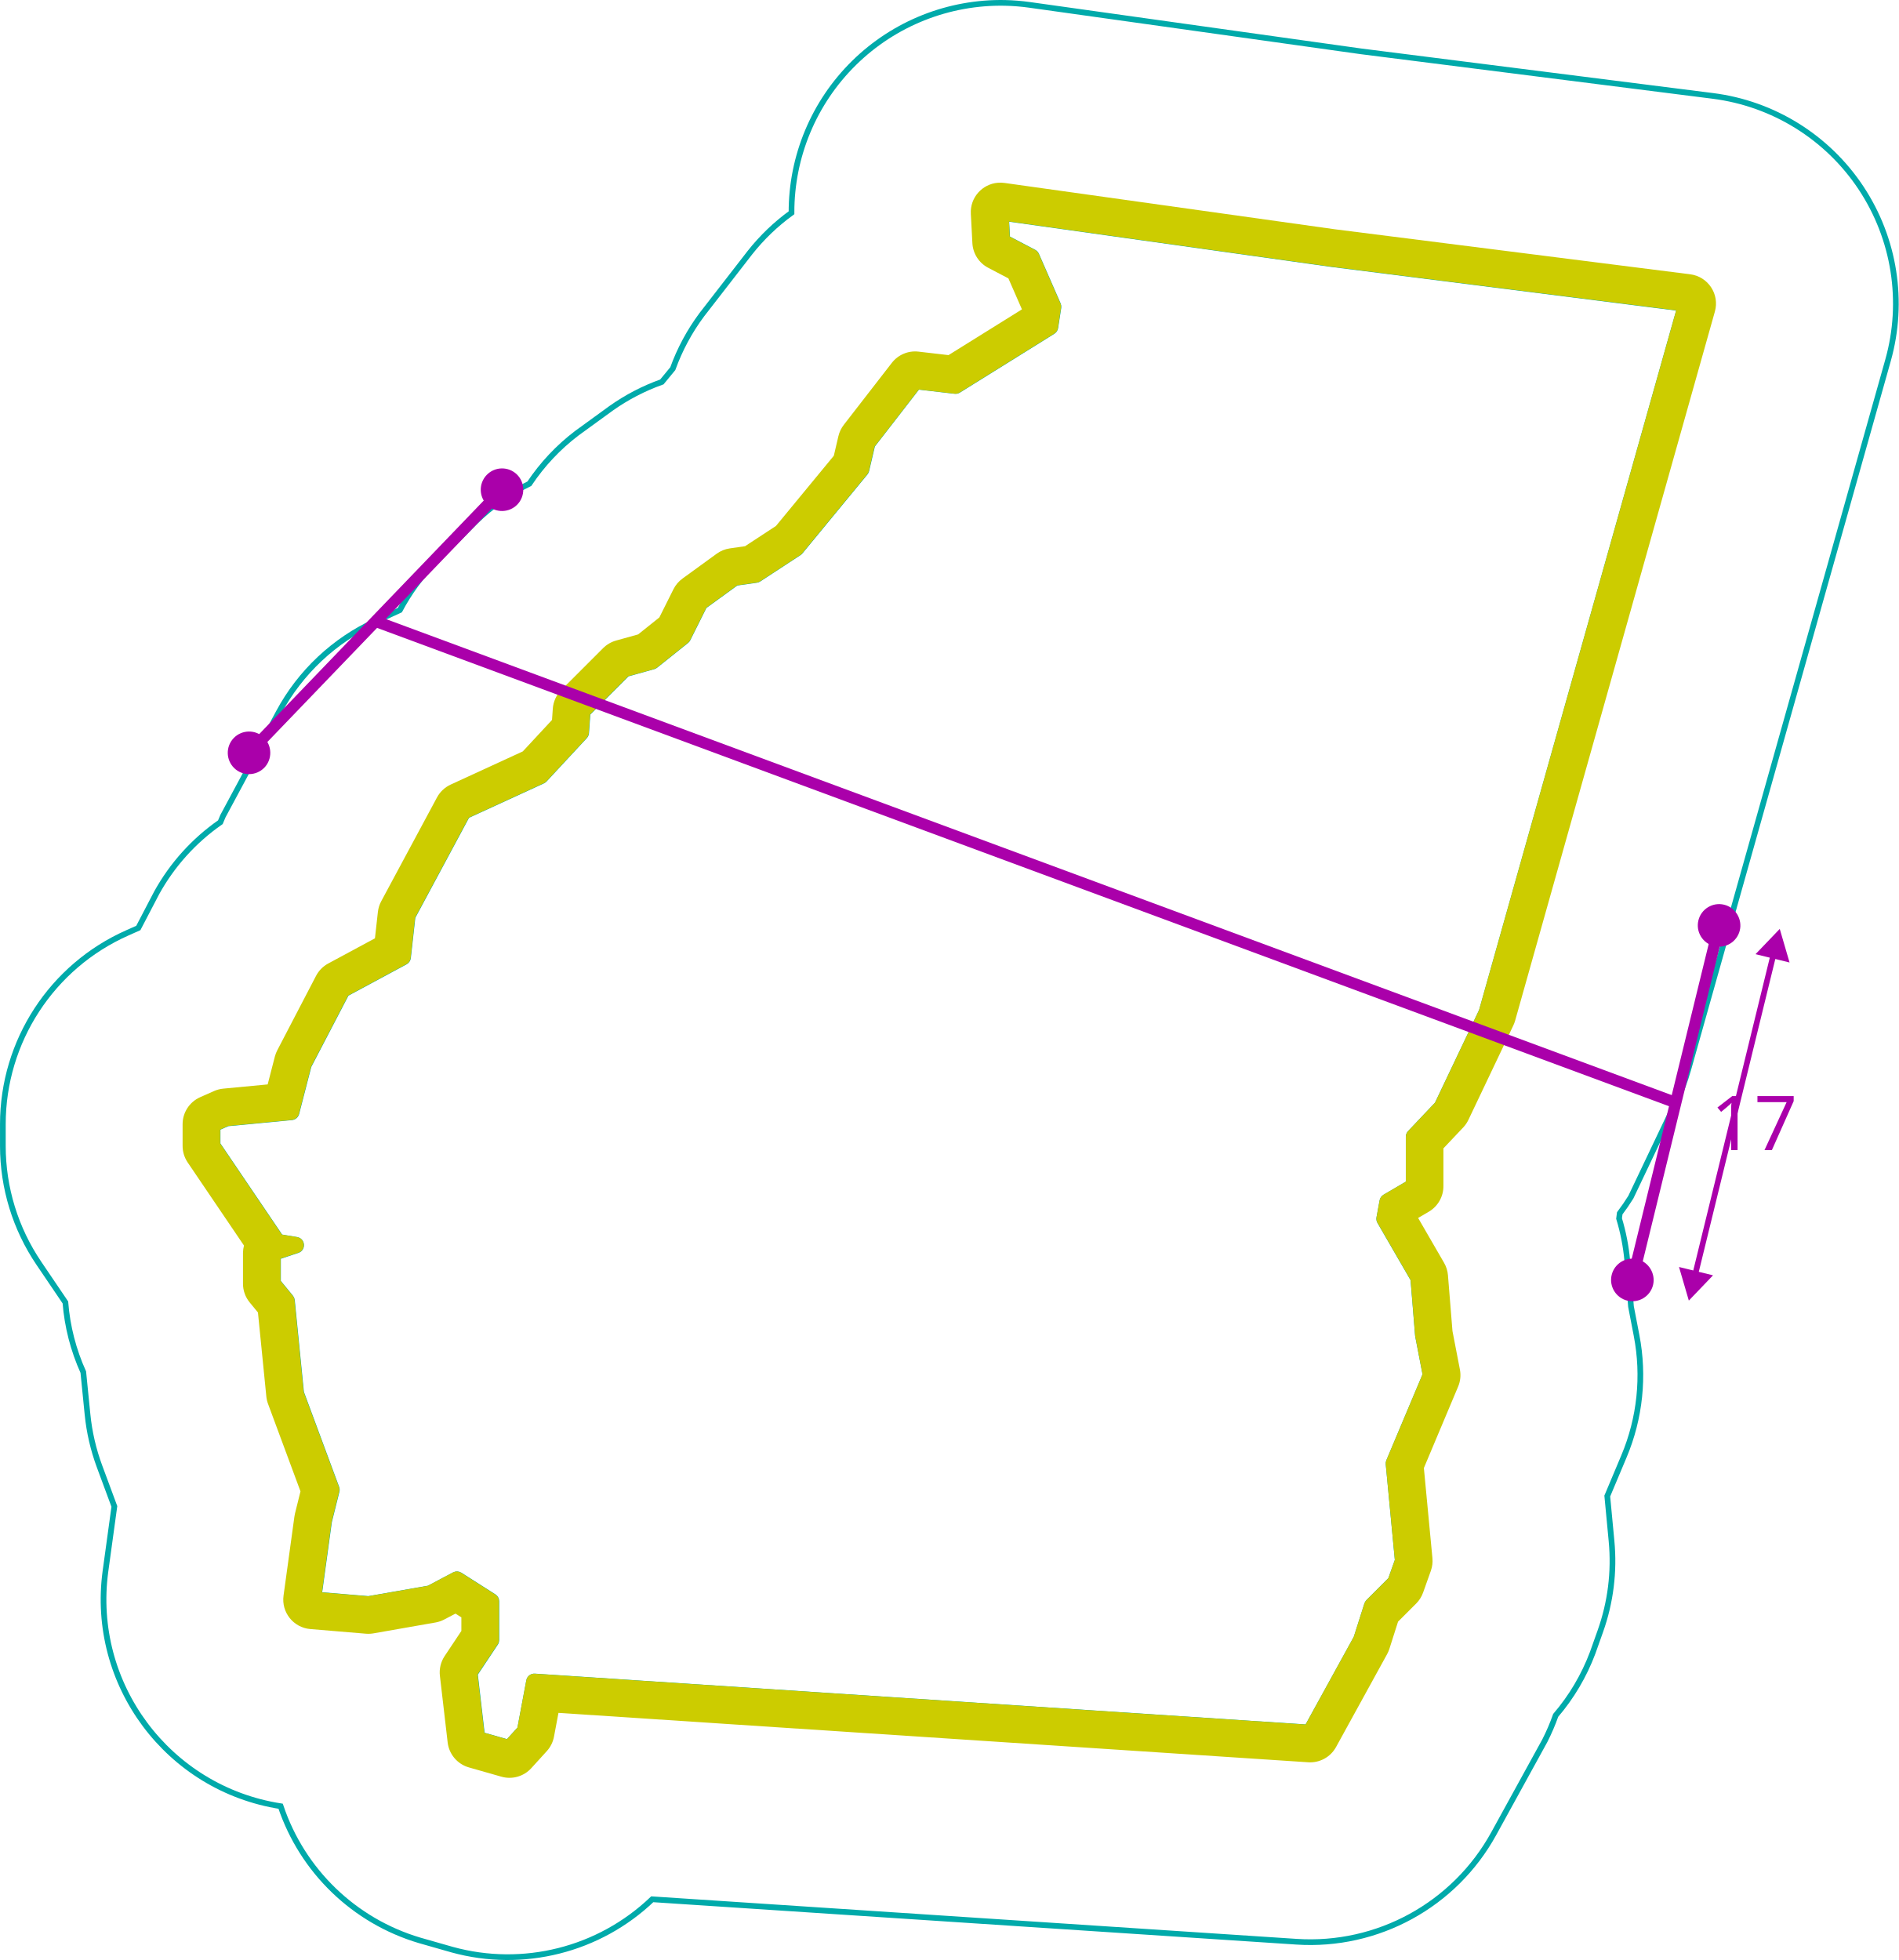
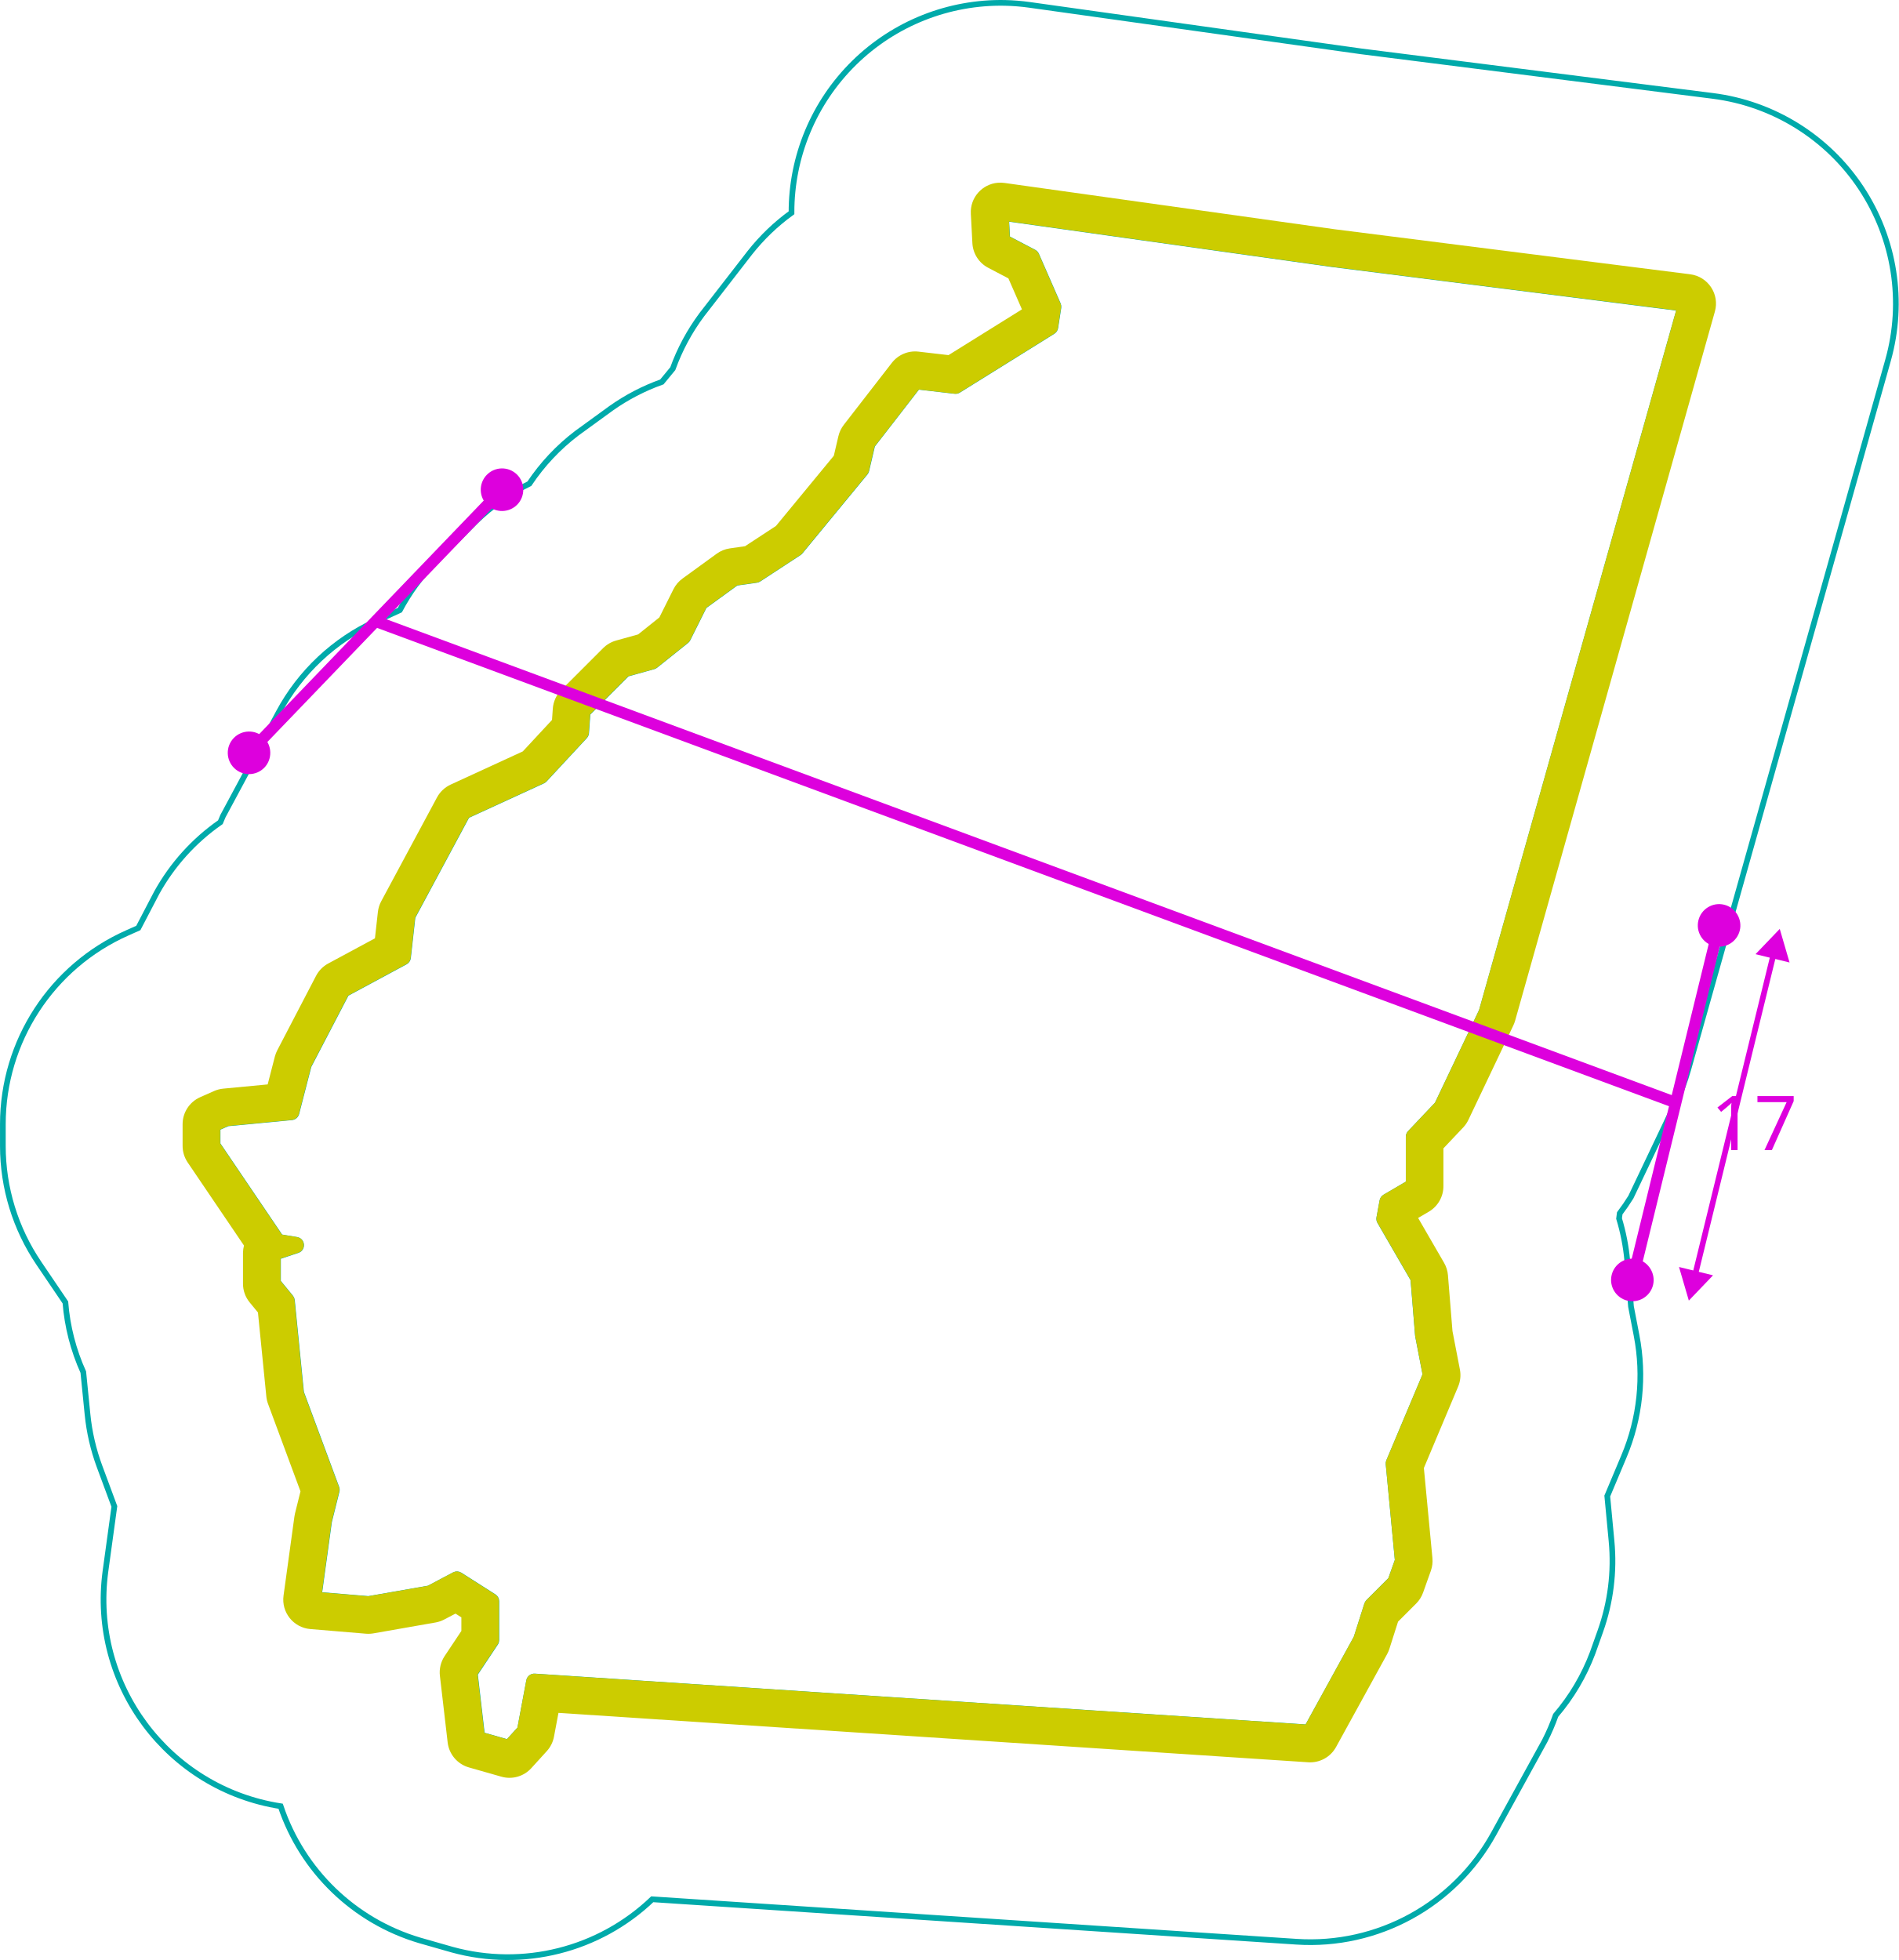
<svg xmlns="http://www.w3.org/2000/svg" width="88.43mm" height="91.289mm" viewBox="0 0 88.43 91.289" version="1.1" id="svg1">
  <defs id="defs1">
    <marker style="overflow:visible" id="Dot" refX="0" refY="0" orient="auto" markerWidth="0.75" markerHeight="0.75" viewBox="0 0 1 1" preserveAspectRatio="xMidYMid">
      <path transform="scale(0.5)" style="fill:context-stroke;fill-rule:evenodd;stroke:none" d="M 5,0 C 5,2.76 2.76,5 0,5 -2.76,5 -5,2.76 -5,0 c 0,-2.76 2.3,-5 5,-5 2.76,0 5,2.24 5,5 z" id="path33" />
    </marker>
    <marker style="overflow:visible" id="Triangle" refX="2" refY="0" orient="auto-start-reverse" markerWidth="1" markerHeight="1" viewBox="0 0 1 1" preserveAspectRatio="xMidYMid">
      <path transform="scale(0.5)" style="fill:context-stroke;fill-rule:evenodd;stroke:context-stroke;stroke-width:1pt" d="M 5.77,0 -2.88,5 V -5 Z" id="path135" />
    </marker>
  </defs>
  <g id="layer1" transform="translate(-507.2378,-228.0572)">
    <path style="fill:none;stroke:#00aaaa;stroke-width:0.265;stroke-dasharray:none;stroke-opacity:1" part="scaffold_out" us_state="ga" class="UnoptimicedTransforms" d="m 554.044,228.192 a 9.75,9.75 0 0 1 1.141,0.092 l 15.434,2.164 16.389,2.076 a 9.75,9.75 0 0 1 8.16,12.314 l -9.305,33.033 a 9.75,9.75 0 0 1 -0.58,1.545 l -2.092,4.398 a 9.75,9.75 0 0 1 -0.518,0.754 9.75,9.75 0 0 1 -0.031,0.244 9.75,9.75 0 0 1 0.381,1.959 l 0.174,2.141 0.26,1.348 a 9.75,9.75 0 0 1 -0.588,5.629 l -0.777,1.848 0.199,2.102 a 9.75,9.75 0 0 1 -0.521,4.191 l -0.359,1.01 a 9.75,9.75 0 0 1 -1.721,2.912 9.75,9.75 0 0 1 -0.508,1.184 l -2.379,4.328 a 9.75,9.75 0 0 1 -9.186,5.031 l -30.002,-1.977 a 9.75,9.75 0 0 1 -9.32,2.346 l -1.514,-0.432 a 9.75,9.75 0 0 1 -6.473,-6.248 9.75,9.75 0 0 1 -8.158,-10.949 l 0.414,-3.014 -0.689,-1.859 a 9.75,9.75 0 0 1 -0.561,-2.424 l -0.197,-1.973 a 9.75,9.75 0 0 1 -0.834,-3.246 l -1.234,-1.822 a 9.75,9.75 0 0 1 -1.678,-5.467 v -1.01 a 9.75,9.75 0 0 1 5.803,-8.916 l 0.506,-0.225 0.854,-1.637 a 9.75,9.75 0 0 1 2.967,-3.289 9.75,9.75 0 0 1 0.119,-0.283 l 2.596,-4.832 a 9.75,9.75 0 0 1 4.518,-4.246 l 1.125,-0.518 a 9.75,9.75 0 0 1 1.607,-2.205 l 1.947,-1.947 a 9.75,9.75 0 0 1 2.479,-1.736 9.75,9.75 0 0 1 2.217,-2.357 l 1.588,-1.154 a 9.75,9.75 0 0 1 2.365,-1.229 l 0.51,-0.619 a 9.75,9.75 0 0 1 1.354,-2.516 l 2.236,-2.885 a 9.75,9.75 0 0 1 1.938,-1.859 9.75,9.75 0 0 1 9.947,-9.775 z" id="path49209" />
    <path style="fill:none;stroke:#00aaaa;stroke-width:0.265;stroke-dasharray:none;stroke-opacity:1" part="scaffold_in" us_state="ga" class="UnoptimicedTransforms" d="m 554.097,238.231 0.049,0.926 1.246,0.654 c 0.05,0.027 0.089,0.069 0.111,0.121 l 1.01,2.309 c 0.02,0.043 0.026,0.091 0.019,0.139 l -0.145,0.938 c -0.011,0.072 -0.053,0.135 -0.115,0.174 l -4.4,2.74 c -0.049,0.03 -0.106,0.042 -0.162,0.035 l -1.734,-0.201 -2.115,2.729 -0.275,1.176 c -0.009,0.037 -0.026,0.072 -0.051,0.102 l -3.029,3.678 c -0.016,0.02 -0.035,0.037 -0.057,0.051 l -1.875,1.227 c -0.031,0.02 -0.065,0.034 -0.102,0.039 l -0.947,0.135 -1.492,1.084 -0.764,1.529 c -0.016,0.033 -0.038,0.061 -0.066,0.084 l -1.443,1.154 c -0.027,0.021 -0.057,0.036 -0.09,0.045 l -1.229,0.342 -1.838,1.838 -0.066,0.916 c -0.004,0.057 -0.028,0.111 -0.066,0.152 l -1.875,2.02 c -0.023,0.024 -0.05,0.043 -0.08,0.057 l -3.529,1.621 -2.535,4.721 -0.211,1.896 c -0.009,0.082 -0.057,0.154 -0.129,0.193 l -2.744,1.479 -1.756,3.369 -0.57,2.207 c -0.027,0.102 -0.114,0.176 -0.219,0.186 l -2.986,0.285 -0.465,0.205 v 0.77 l 2.928,4.322 0.758,0.127 c 0.254,0.046 0.281,0.399 0.037,0.482 l -0.91,0.303 v 1.174 l 0.594,0.725 c 0.031,0.038 0.05,0.084 0.055,0.133 l 0.428,4.293 1.648,4.443 c 0.018,0.048 0.02,0.099 0.008,0.148 l -0.355,1.424 -0.469,3.408 2.307,0.193 2.811,-0.492 1.191,-0.631 c 0.08,-0.042 0.176,-0.039 0.252,0.01 l 1.586,1.01 c 0.072,0.046 0.115,0.126 0.115,0.211 v 1.803 c 2.9e-4,0.049 -0.014,0.098 -0.041,0.139 l -0.959,1.441 0.33,2.842 1.203,0.344 0.57,-0.625 0.42,-2.24 c 0.023,-0.124 0.136,-0.211 0.262,-0.203 l 35.977,2.371 2.291,-4.166 0.498,-1.565 c 0.012,-0.038 0.033,-0.073 0.06,-0.102 l 1.043,-1.043 0.322,-0.906 -0.426,-4.484 c -0.004,-0.041 0.002,-0.083 0.018,-0.121 l 1.701,-4.041 -0.348,-1.801 c -0.002,-0.009 -0.003,-0.018 -0.004,-0.027 l -0.213,-2.613 -1.557,-2.691 c -0.03,-0.051 -0.04,-0.112 -0.029,-0.17 l 0.145,-0.793 c 0.013,-0.071 0.057,-0.133 0.119,-0.17 l 1.104,-0.648 v -2.166 c -3e-5,-0.064 0.024,-0.125 0.068,-0.172 l 1.268,-1.34 2.07,-4.352 9.219,-32.729 -16.234,-2.055 z" id="path49211" />
-     <path style="fill:none;stroke:#aa00aa;stroke-width:0.529;stroke-linecap:butt;stroke-linejoin:miter;stroke-dasharray:none;stroke-opacity:1;marker-start:url(#Dot);marker-end:url(#Dot)" d="m 530.619,250.866 -11.782,12.255" id="path3614" part="handle_line_r" us_state="ga" />
+     <path style="fill:none;stroke:#dd00dd;stroke-width:0.529;stroke-linecap:butt;stroke-linejoin:miter;stroke-dasharray:none;stroke-opacity:1;marker-start:url(#Dot);marker-end:url(#Dot)" d="m 530.619,250.866 -11.782,12.255" id="path3614" part="handle_line_r" us_state="ga" />
    <path style="fill:#cccc00;fill-opacity:1;fill-rule:evenodd;stroke-width:0;stroke-dasharray:none" part="engrave_out" id="path2954" us_state="ga" class="UnoptimicedTransforms" d="m 553.707,236.57 c 0.102,-0.009 0.207,-0.007 0.314,0.008 l 15.414,2.162 0.019,0.002 16.498,2.09 c 0.834,0.105 1.38,0.927 1.152,1.736 l -9.305,33.033 c -0.021,0.074 -0.049,0.147 -0.082,0.217 l -2.092,4.398 c -0.062,0.131 -0.145,0.251 -0.244,0.355 l -0.92,0.973 v 1.762 c 1.6e-4,0.487 -0.258,0.938 -0.678,1.186 l -0.5,0.293 1.207,2.086 c 0.103,0.177 0.165,0.374 0.182,0.578 l 0.211,2.605 0.346,1.791 c 0.052,0.267 0.023,0.543 -0.082,0.793 l -1.596,3.793 0.398,4.197 c 0.019,0.2 -0.006,0.402 -0.074,0.592 l -0.359,1.01 c -0.068,0.192 -0.178,0.367 -0.322,0.512 l -0.846,0.846 -0.404,1.268 c -0.027,0.085 -0.062,0.166 -0.105,0.244 l -2.379,4.328 c -0.257,0.468 -0.762,0.744 -1.295,0.709 l -34.918,-2.301 -0.209,1.111 c -0.047,0.25 -0.163,0.482 -0.334,0.67 l -0.721,0.793 c -0.351,0.387 -0.892,0.542 -1.395,0.398 l -1.514,-0.432 c -0.534,-0.153 -0.924,-0.612 -0.988,-1.164 l -0.361,-3.102 c -0.038,-0.323 0.041,-0.649 0.221,-0.92 l 0.779,-1.17 v -0.633 l -0.275,-0.174 -0.52,0.273 c -0.127,0.067 -0.263,0.114 -0.404,0.139 l -2.885,0.506 c -0.117,0.021 -0.235,0.027 -0.354,0.018 l -2.598,-0.217 c -0.785,-0.066 -1.354,-0.778 -1.246,-1.559 l 0.506,-3.678 c 0.007,-0.049 0.016,-0.097 0.027,-0.145 l 0.256,-1.031 -1.51,-4.072 c -0.041,-0.11 -0.068,-0.225 -0.08,-0.342 l -0.391,-3.918 -0.385,-0.469 c -0.202,-0.246 -0.312,-0.553 -0.312,-0.871 v -1.443 c 0.002,-0.113 0.018,-0.225 0.047,-0.334 l -2.623,-3.871 c -0.154,-0.228 -0.236,-0.496 -0.236,-0.771 v -1.01 c -2.1e-4,-0.544 0.321,-1.037 0.818,-1.258 l 0.648,-0.287 c 0.135,-0.06 0.279,-0.097 0.426,-0.111 l 2.07,-0.197 0.336,-1.303 c 0.027,-0.101 0.065,-0.199 0.113,-0.291 l 1.803,-3.461 c 0.127,-0.244 0.324,-0.445 0.566,-0.576 l 2.178,-1.174 0.137,-1.23 c 0.02,-0.174 0.073,-0.344 0.156,-0.498 l 2.596,-4.832 c 0.141,-0.264 0.365,-0.474 0.637,-0.6 l 3.359,-1.545 1.361,-1.465 0.037,-0.525 c 0.023,-0.33 0.165,-0.641 0.398,-0.875 l 1.947,-1.947 c 0.168,-0.167 0.375,-0.288 0.604,-0.352 l 1.023,-0.285 0.99,-0.791 0.658,-1.316 c 0.099,-0.197 0.244,-0.367 0.422,-0.496 l 1.588,-1.154 c 0.181,-0.132 0.392,-0.218 0.613,-0.25 l 0.711,-0.102 1.439,-0.943 2.695,-3.27 0.213,-0.912 c 0.045,-0.192 0.131,-0.373 0.252,-0.529 l 2.236,-2.885 c 0.295,-0.38 0.766,-0.579 1.244,-0.523 l 1.396,0.162 3.42,-2.131 -0.631,-1.443 -0.945,-0.496 c -0.429,-0.226 -0.707,-0.661 -0.732,-1.145 l -0.072,-1.371 c -0.04,-0.756 0.533,-1.378 1.25,-1.441 z m 0.521,1.803 14.982,2.102 16.092,2.037 -9.182,32.592 -2.049,4.309 -1.256,1.328 c -0.066,0.07 -0.103,0.162 -0.104,0.258 v 2.094 l -1.041,0.611 c -0.095,0.056 -0.16,0.15 -0.18,0.258 l -0.145,0.793 c -0.015,0.087 4.3e-4,0.177 0.045,0.254 l 1.543,2.668 0.211,2.586 c 0.001,0.013 0.002,0.026 0.004,0.039 l 0.34,1.766 -1.686,4.006 c -0.023,0.057 -0.033,0.118 -0.027,0.18 l 0.424,4.459 -0.303,0.852 -1.023,1.023 c -0.042,0.043 -0.074,0.095 -0.092,0.152 l -0.496,1.555 -2.244,4.082 -35.896,-2.365 c -0.19,-0.013 -0.36,0.119 -0.395,0.307 l -0.414,2.205 -0.49,0.539 -1.051,-0.299 -0.316,-2.717 0.934,-1.4 c 0.041,-0.061 0.062,-0.133 0.062,-0.207 v -1.803 c -2e-5,-0.128 -0.066,-0.248 -0.174,-0.316 l -1.586,-1.01 c -0.114,-0.073 -0.258,-0.079 -0.377,-0.016 l -1.178,0.623 -2.775,0.486 -2.154,-0.18 0.449,-3.27 0.354,-1.422 c 0.018,-0.073 0.014,-0.15 -0.012,-0.221 l -1.643,-4.426 -0.426,-4.279 c -0.007,-0.074 -0.037,-0.144 -0.084,-0.201 l -0.564,-0.688 v -1.041 l 0.826,-0.273 c 0.368,-0.125 0.326,-0.658 -0.057,-0.725 l -0.707,-0.117 -2.875,-4.246 v -0.648 l 0.373,-0.166 2.965,-0.283 c 0.157,-0.015 0.289,-0.126 0.328,-0.279 l 0.568,-2.197 1.729,-3.318 2.711,-1.461 c 0.109,-0.058 0.182,-0.166 0.195,-0.289 l 0.209,-1.875 2.502,-4.658 3.492,-1.605 c 0.045,-0.02 0.085,-0.049 0.119,-0.084 l 1.875,-2.02 c 0.058,-0.063 0.094,-0.143 0.1,-0.229 l 0.062,-0.871 1.779,-1.779 1.201,-0.334 c 0.048,-0.014 0.094,-0.037 0.133,-0.068 l 1.443,-1.154 c 0.043,-0.034 0.077,-0.076 0.102,-0.125 l 0.752,-1.506 1.438,-1.045 0.918,-0.131 c 0.054,-0.007 0.106,-0.027 0.152,-0.057 l 1.875,-1.227 c 0.032,-0.021 0.06,-0.047 0.084,-0.076 l 3.029,-3.678 c 0.037,-0.044 0.063,-0.096 0.076,-0.152 l 0.268,-1.146 2.059,-2.654 1.664,0.193 c 0.084,0.009 0.169,-0.01 0.24,-0.055 l 4.4,-2.74 c 0.093,-0.058 0.157,-0.153 0.174,-0.262 l 0.145,-0.938 c 0.011,-0.07 10e-4,-0.142 -0.027,-0.207 l -1.01,-2.309 c -0.034,-0.078 -0.094,-0.142 -0.17,-0.182 l -1.182,-0.621 z" />
-     <path style="fill:none;stroke:#aa00aa;stroke-width:0.529;stroke-linecap:butt;stroke-linejoin:miter;stroke-dasharray:none;stroke-opacity:1" d="M 585.281,279.415 524.728,256.994" id="path3510" part="handle_line" us_state="ga" />
-     <path style="fill:none;stroke:#aa00aa;stroke-width:0.529;stroke-linecap:butt;stroke-linejoin:miter;stroke-dasharray:none;stroke-opacity:1;marker-start:url(#Dot);marker-end:url(#Dot)" d="m 587.3,271.159 -4.039,16.513" id="path3612" part="handle_line_l" us_state="ga" />
-     <text xml:space="preserve" style="font-size:3.528px;line-height:1.25;font-family:'Noto Sans CJK JP';-inkscape-font-specification:'Noto Sans CJK JP';text-align:center;letter-spacing:0px;word-spacing:0px;writing-mode:lr-tb;text-anchor:middle;fill:#aa00aa;fill-opacity:1;stroke-width:0.265" x="590.902" y="281.626" id="text1">
-       <tspan id="tspan1" style="font-style:normal;font-variant:normal;font-weight:normal;font-stretch:normal;font-size:3.528px;font-family:'Noto Sans';-inkscape-font-specification:'Noto Sans';fill:#aa00aa;fill-opacity:1;stroke-width:0.265" x="590.902" y="281.626">17</tspan>
+     <path style="fill:none;stroke:#dd00dd;stroke-width:0.529;stroke-linecap:butt;stroke-linejoin:miter;stroke-dasharray:none;stroke-opacity:1" d="M 585.281,279.415 524.728,256.994" id="path3510" part="handle_line" us_state="ga" />
+     <path style="fill:none;stroke:#dd00dd;stroke-width:0.529;stroke-linecap:butt;stroke-linejoin:miter;stroke-dasharray:none;stroke-opacity:1;marker-start:url(#Dot);marker-end:url(#Dot)" d="m 587.3,271.159 -4.039,16.513" id="path3612" part="handle_line_l" us_state="ga" />
+     <text xml:space="preserve" style="font-size:3.528px;line-height:1.25;font-family:'Noto Sans CJK JP';-inkscape-font-specification:'Noto Sans CJK JP';text-align:center;letter-spacing:0px;word-spacing:0px;writing-mode:lr-tb;text-anchor:middle;fill:#dd00dd;fill-opacity:1;stroke-width:0.265" x="590.902" y="281.626" id="text1">
+       <tspan id="tspan1" style="font-style:normal;font-variant:normal;font-weight:normal;font-stretch:normal;font-size:3.528px;font-family:'Noto Sans';-inkscape-font-specification:'Noto Sans';fill:#dd00dd;fill-opacity:1;stroke-width:0.265" x="590.902" y="281.626">17</tspan>
    </text>
-     <path style="fill:none;stroke:#aa00aa;stroke-width:0.265;stroke-linecap:butt;stroke-linejoin:miter;stroke-dasharray:none;stroke-opacity:1;marker-start:url(#Triangle);marker-end:url(#Triangle)" d="m 590.027,271.721 -4.039,16.513" id="path1" part="handle_line_l" us_state="ga" />
+     <path style="fill:none;stroke:#dd00dd;stroke-width:0.265;stroke-linecap:butt;stroke-linejoin:miter;stroke-dasharray:none;stroke-opacity:1;marker-start:url(#Triangle);marker-end:url(#Triangle)" d="m 590.027,271.721 -4.039,16.513" id="path1" part="handle_line_l" us_state="ga" />
  </g>
</svg>
